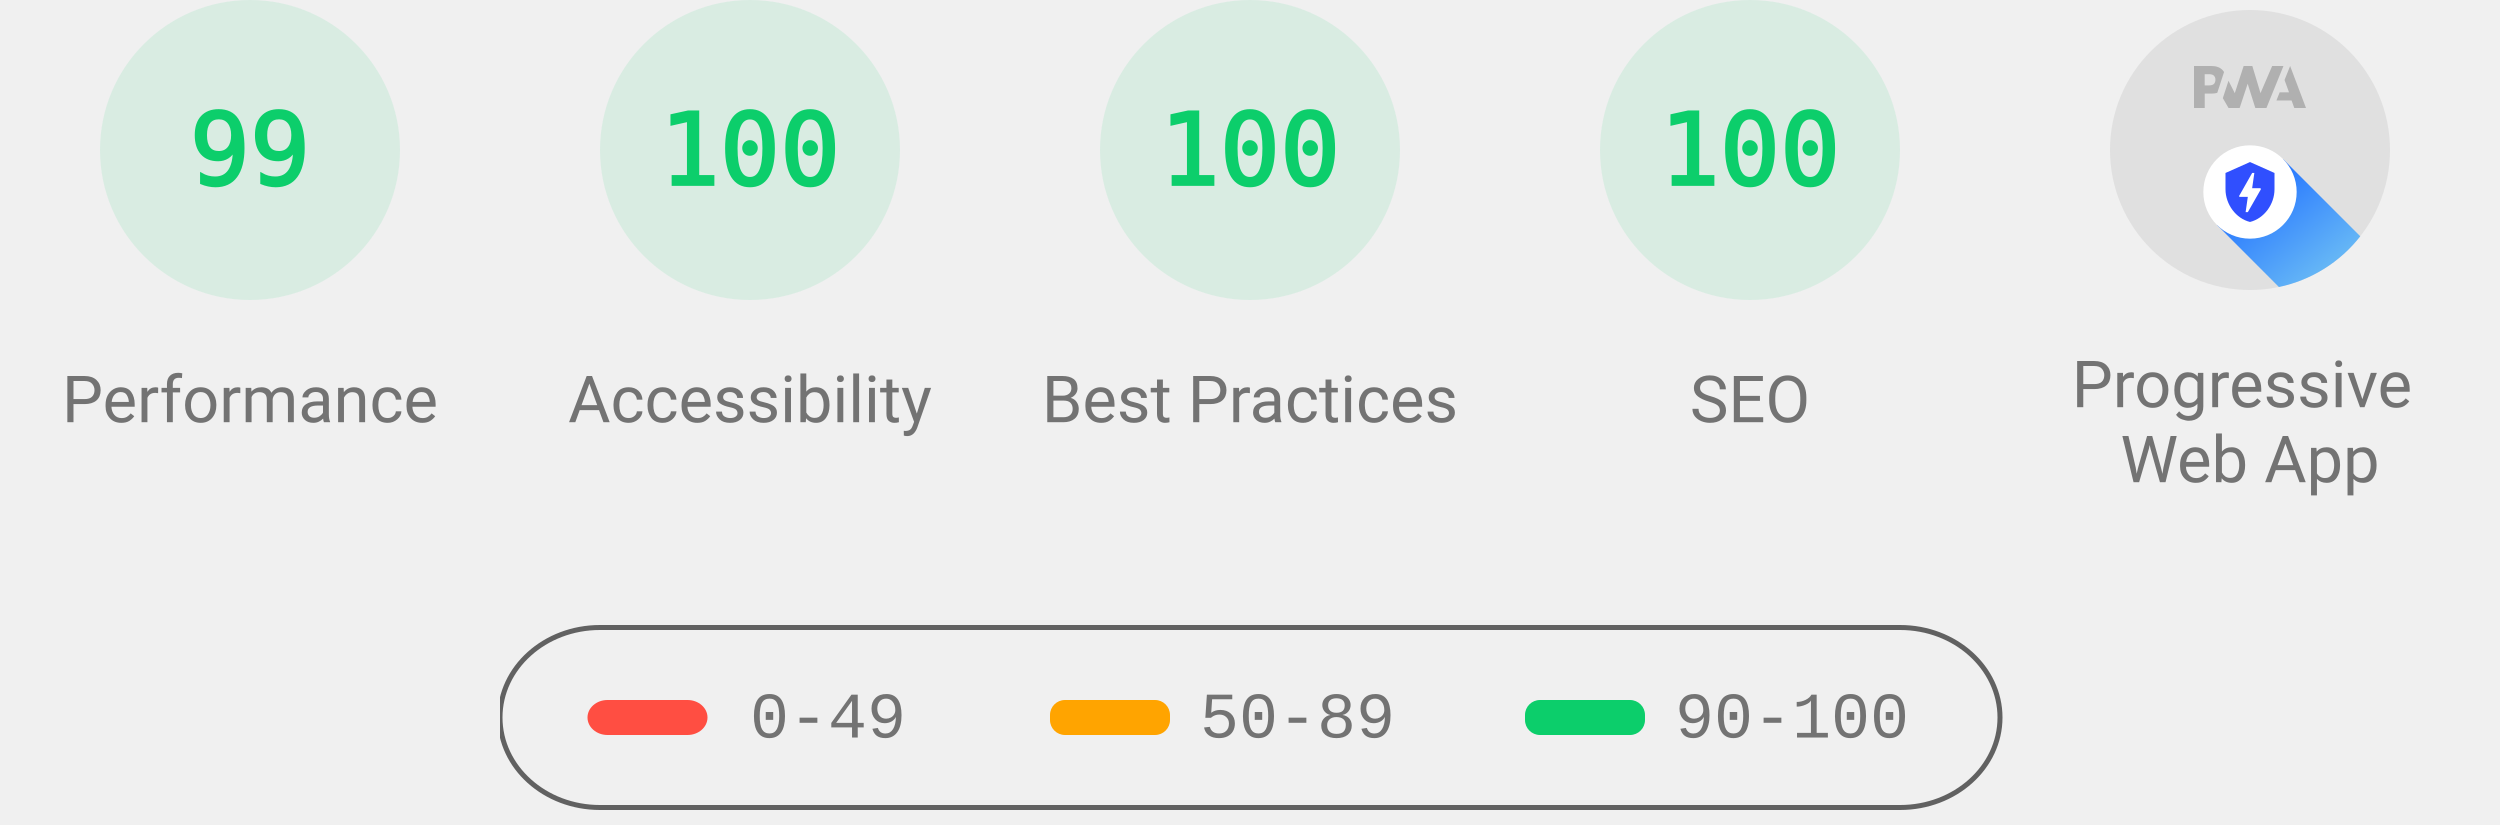
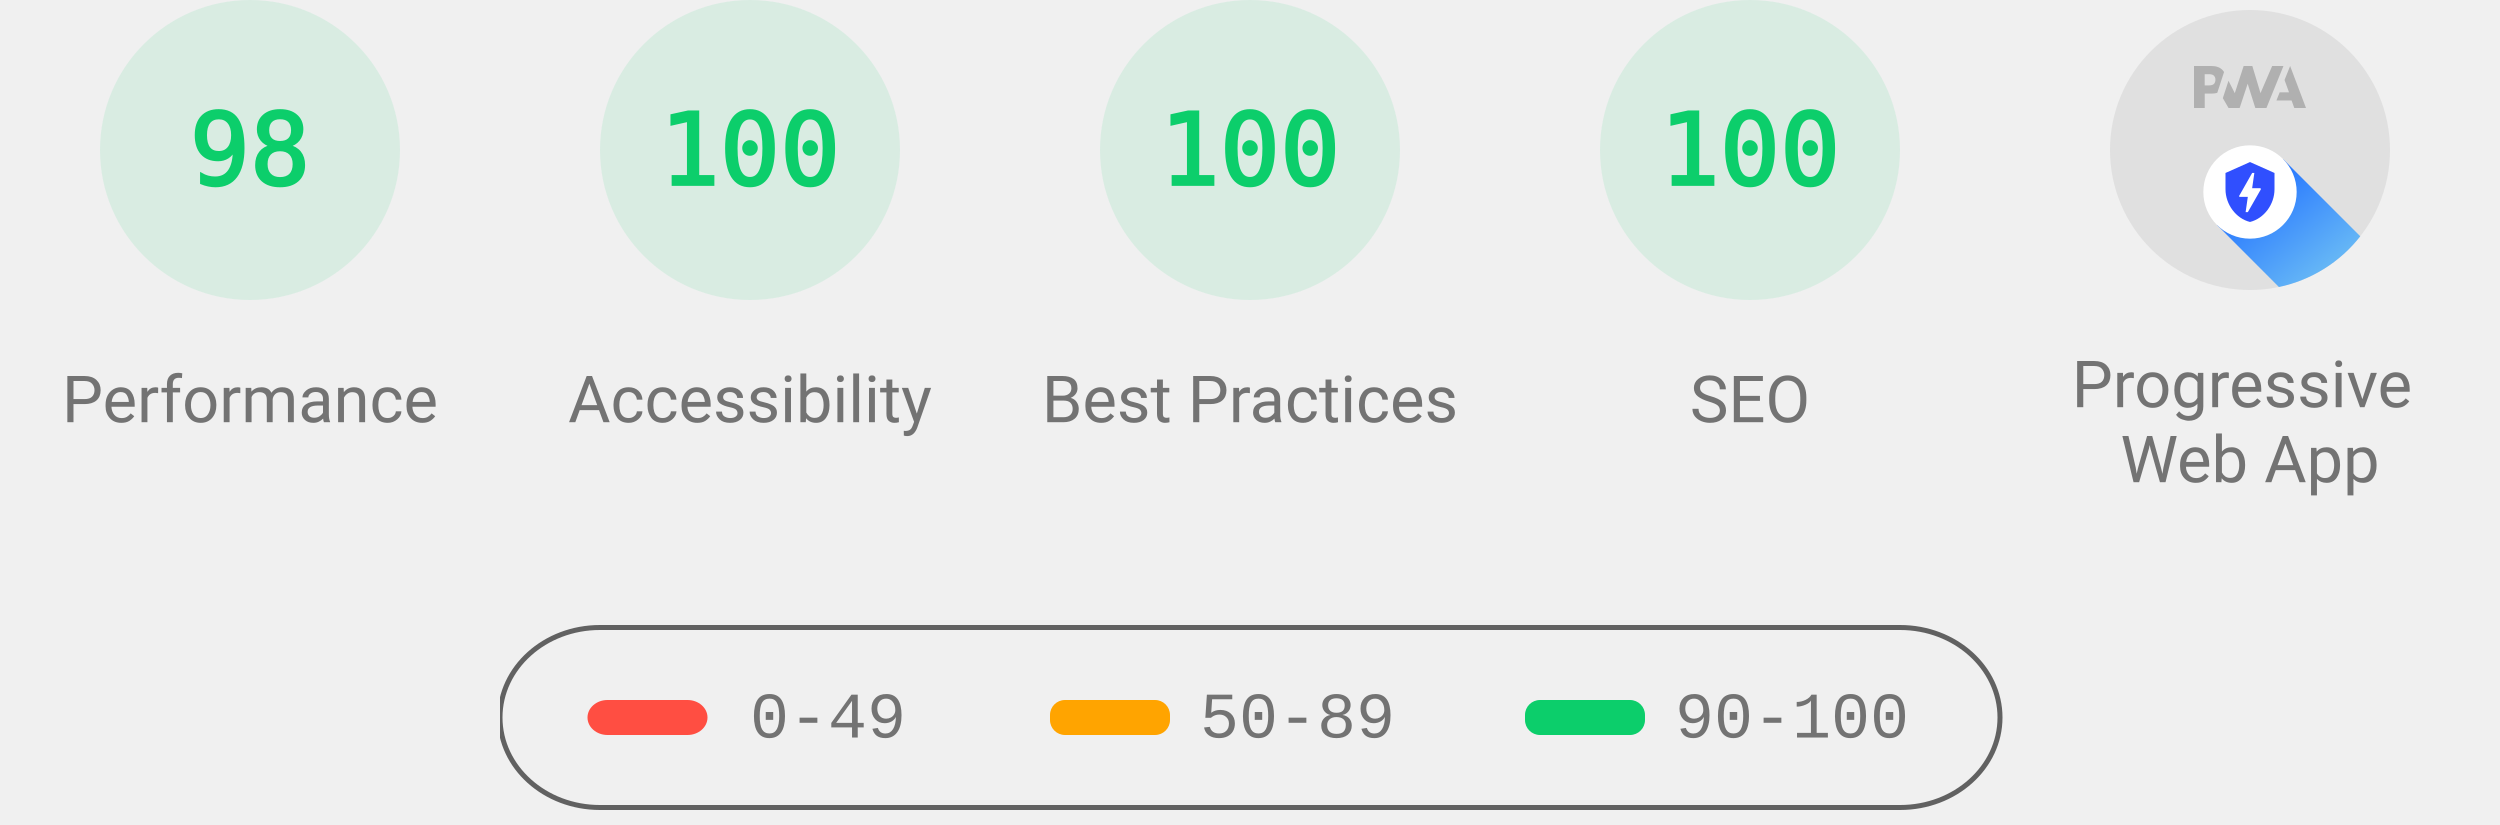
<svg xmlns="http://www.w3.org/2000/svg" class="theme--agnostic" fill="none" width="1000" height="330">
  <style>
			.gauge-base {
				opacity: 0.1
			}

			.gauge-arc {
				fill: none;
				animation-delay: 250ms;
				stroke-linecap: round;
				transform: rotate(-90deg);
				transform-origin: 100px 60px;
				animation: load-gauge 1s ease forwards
			}

			.guage-text {
				font-size: 40px;
				font-family: monospace;
				text-align: center
			}

			.guage-red {
				color: #ff4e42;
				fill: #ff4e42;
				stroke: #ff4e42
			}
			.guage-orange {
				color: #ffa400;
				fill: #ffa400;
				stroke: #ffa400
			}
			.guage-green {
				color: #0cce6b;
				fill: #0cce6b;
				stroke: #0cce6b
			}
			.theme--agnostic .guage-undefined {
				color: #5c5c5c;
				fill: #5c5c5c;
				stroke: #5c5c5c
			}
			.theme--light .guage-undefined {
				color: #1e1e1e;
				fill: #1e1e1e;
				stroke: #1e1e1e
			}
			.theme--dark .guage-undefined {
				color: #f5f5f5;
				fill: #f5f5f5;
				stroke: #f5f5f5
			}

			.guage-title {
				stroke: none;
				font-size: 26px;
				line-height: 26px;
				font-family: Roboto, Halvetica, Arial, sans-serif
			}
			.metric.guage-title {
				font-family: 'Courier New', Courier, monospace
			}
			.theme--agnostic .guage-title {
				color: #737373;
				fill: #737373
			}
			.theme--light .guage-title {
				color: #212121;
				fill: #212121
			}
			.theme--dark .guage-title {
				color: #f5f5f5;
				fill: #f5f5f5
			}

			@keyframes load-gauge {
				from {
					stroke-dasharray: 0 352.858
				}
			}
			.lh-gauge--pwa__disc {
				fill: #e0e0e0
			}
			.lh-gauge--pwa__logo {
				position: relative;
				fill: #b0b0b0
			}
			.lh-gauge--pwa__invisible {
				display: none
			}
			.lh-gauge--pwa__visible {
				display: inline
			}
			.guage-invisible {
				display: none
			}
			.lh-gauge--pwa__logo--primary-color {
				fill: #304ffe
			}
			.theme--agnostic .lh-gauge--pwa__logo--secondary-color {
				fill: #787878
			}
			.theme--light .lh-gauge--pwa__logo--secondary-color {
				fill: #3d3d3d
			}
			.theme--dark .lh-gauge--pwa__logo--secondary-color {
				fill: #d8b6b6
			}
			.theme--light #svg_2 {
				stroke: #00000022
			}
			.theme--agnostic #svg_2 {
				stroke: #616161
			}
			.theme--light #svg_2 {
				stroke: #00000022
			}
			.theme--dark #svg_2 {
				stroke: #f5f5f566
			}
		</style>
  <svg class="guage-div guage-perf guage-green" viewBox="0 0 200 200" width="200" height="200" x="0" y="0">
    <circle class="gauge-base" r="56" cx="100" cy="60" stroke-width="8" />
-     <circle class="gauge-arc guage-arc-1" r="56" cx="100" cy="60" stroke-width="8" style="stroke-dasharray: 348.339, 351.858;" />
-     <text class="guage-text" x="100px" y="60px" alignment-baseline="central" dominant-baseline="central" text-anchor="middle">99</text>
+     <circle class="gauge-arc guage-arc-1" r="56" cx="100" cy="60" stroke-width="8" style="stroke-dasharray: 344.821, 351.858;" />
+     <text class="guage-text" x="100px" y="60px" alignment-baseline="central" dominant-baseline="central" text-anchor="middle">98</text>
    <text class="guage-title" x="100px" y="160px" alignment-baseline="central" dominant-baseline="central" text-anchor="middle">Performance</text>
  </svg>
  <svg class="guage-div guage-acc guage-green" viewBox="0 0 200 200" width="200" height="200" x="200" y="0">
    <circle class="gauge-base" r="56" cx="100" cy="60" stroke-width="8" />
    <circle class="gauge-arc guage-arc-2" r="56" cx="100" cy="60" stroke-width="8" style="stroke-dasharray: 351.858, 351.858;" />
    <text class="guage-text" x="100px" y="60px" alignment-baseline="central" dominant-baseline="central" text-anchor="middle">100</text>
    <text class="guage-title" x="100px" y="160px" alignment-baseline="central" dominant-baseline="central" text-anchor="middle">Accessibility</text>
  </svg>
  <svg class="guage-div guage-best guage-green" viewBox="0 0 200 200" width="200" height="200" x="400" y="0">
    <circle class="gauge-base" r="56" cx="100" cy="60" stroke-width="8" />
    <circle class="gauge-arc guage-arc-3" r="56" cx="100" cy="60" stroke-width="8" style="stroke-dasharray: 351.858, 351.858;" />
    <text class="guage-text" x="100px" y="60px" alignment-baseline="central" dominant-baseline="central" text-anchor="middle">100</text>
    <text class="guage-title" x="100px" y="160px" alignment-baseline="central" dominant-baseline="central" text-anchor="middle">Best Practices</text>
  </svg>
  <svg class="guage-div guage-seo guage-green" viewBox="0 0 200 200" width="200" height="200" x="600" y="0">
    <circle class="gauge-base" r="56" cx="100" cy="60" stroke-width="8" />
    <circle class="gauge-arc guage-arc-4" r="56" cx="100" cy="60" stroke-width="8" style="stroke-dasharray: 351.858, 351.858;" />
    <text class="guage-text" x="100px" y="60px" alignment-baseline="central" dominant-baseline="central" text-anchor="middle">100</text>
    <text class="guage-title" x="100px" y="160px" alignment-baseline="central" dominant-baseline="central" text-anchor="middle">SEO</text>
  </svg>
  <svg class="guage-div guage-pwa " viewBox="0 0 200 200" width="200" height="200" x="800" y="0">
    <svg viewBox="0 0 60 60" width="112" height="112" x="44" y="4">
      <defs>
        <linearGradient id="lh-gauge--pwa__check-circle__gradient-0" x1="50%" y1="0%" x2="50%" y2="100%">
          <stop stop-color="#00C852" offset="0%" />
          <stop stop-color="#009688" offset="100%" />
        </linearGradient>
        <linearGradient id="lh-gauge--pwa__installable__shadow-gradient-0" x1="76.056%" x2="24.111%" y1="82.995%" y2="24.735%">
          <stop stop-color="#A5D6A7" offset="0%" />
          <stop stop-color="#80CBC4" offset="100%" />
        </linearGradient>
        <linearGradient id="lh-gauge--pwa__fast-reliable__shadow-gradient-0" x1="76.056%" y1="82.995%" x2="25.678%" y2="26.493%">
          <stop stop-color="#64B5F6" offset="0%" />
          <stop stop-color="#2979FF" offset="100%" />
        </linearGradient>
        <g id="lh-gauge--pwa__fast-reliable-badge-0">
          <circle fill="#FFFFFF" cx="10" cy="10" r="10" />
          <path fill="#304FFE" d="M10 3.58l5.25 2.34v3.5c0 3.23-2.24 6.26-5.25 7-3.01-.74-5.25-3.77-5.25-7v-3.5L10 3.58zm-.47 10.74l2.76-4.83.03-.07c.04-.08 0-.24-.22-.24h-1.64l.47-3.26h-.47l-2.7 4.77c-.02.01.05-.1-.04.05-.09.16-.1.31.18.31h1.63l-.47 3.27h.47z" />
        </g>
        <g id="lh-gauge--pwa__installable-badge-0">
          <circle fill="#FFFFFF" cx="10" cy="10" r="10" />
          <path fill="#009688" d="M10 4.167A5.835 5.835 0 0 0 4.167 10 5.835 5.835 0 0 0 10 15.833 5.835 5.835 0 0 0 15.833 10 5.835 5.835 0 0 0 10 4.167zm2.917 6.416h-2.334v2.334H9.417v-2.334H7.083V9.417h2.334V7.083h1.166v2.334h2.334v1.166z" />
        </g>
      </defs>
      <g stroke="none" fill-rule="nonzero">
        <circle class="lh-gauge--pwa__disc" cx="30" cy="30" r="30" />
        <g class="lh-gauge--pwa__logo">
          <path d="M35.66 19.39l.7-1.75h2L37.4 15 38.6 12l3.4 9h-2.51l-.58-1.61z" />
          <path d="M33.52 21l3.65-9h-2.42l-2.5 5.82L30.5 12h-1.86l-1.9 5.82-1.35-2.65-1.21 3.72L25.4 21h2.38l1.72-5.2 1.64 5.2z" />
          <path fill-rule="nonzero" d="M20.3 17.91h1.48c.45 0 .85-.05 1.2-.15l.39-1.18 1.07-3.3a2.64 2.64 0 0 0-.28-.37c-.55-.6-1.36-.91-2.42-.91H18v9h2.3V17.9zm1.96-3.84c.22.22.33.5.33.87 0 .36-.1.65-.29.87-.2.23-.59.35-1.15.35h-.86v-2.41h.87c.52 0 .89.1 1.1.32z" />
        </g>
        <rect class="lh-gauge--pwa__component lh-gauge--pwa__na-line lh-gauge--pwa__invisible" fill="#FFFFFF" x="20" y="32" width="20" height="4" rx="2" />
        <g class="lh-gauge--pwa__component lh-gauge--pwa__fast-reliable-badge lh-gauge--pwa__visible" transform="translate(20, 29)">
          <path fill="url(#lh-gauge--pwa__fast-reliable__shadow-gradient-0)" d="M33.63 19.49A30 30 0 0 1 16.2 30.36L3 17.14 17.14 3l16.49 16.49z" />
          <use href="#lh-gauge--pwa__fast-reliable-badge-0" />
        </g>
        <g class="lh-gauge--pwa__component lh-gauge--pwa__installable-badge lh-gauge--pwa__invisible" transform="translate(20, 29)">
          <path fill="url(#lh-gauge--pwa__installable__shadow-gradient-0)" d="M33.629 19.487c-4.272 5.453-10.391 9.39-17.415 10.869L3 17.142 17.142 3 33.63 19.487z" />
          <use href="#lh-gauge--pwa__installable-badge-0" />
        </g>
        <g class="lh-gauge--pwa__component lh-gauge--pwa__fast-reliable-installable-badges lh-gauge--pwa__invisible">
          <g transform="translate(8, 29)">
            <path fill="url(#lh-gauge--pwa__fast-reliable__shadow-gradient-0)" d="M16.321 30.463L3 17.143 17.142 3l22.365 22.365A29.864 29.864 0 0 1 22 31c-1.942 0-3.84-.184-5.679-.537z" />
            <use href="#lh-gauge--pwa__fast-reliable-badge-0" />
          </g>
          <g transform="translate(32, 29)">
            <path fill="url(#lh-gauge--pwa__installable__shadow-gradient-0)" d="M25.982 11.84a30.107 30.107 0 0 1-13.08 15.203L3 17.143 17.142 3l8.84 8.84z" />
            <use href="#lh-gauge--pwa__installable-badge-0" />
          </g>
        </g>
        <g class="lh-gauge--pwa__component lh-gauge--pwa__check-circle lh-gauge--pwa__invisible" transform="translate(18, 28)">
          <circle fill="#FFFFFF" cx="12" cy="12" r="12" />
          <path fill="url(#lh-gauge--pwa__check-circle__gradient-0)" d="M12 2a10 10 0 1 0 0 20 10 10 0 0 0 0-20zm-2 15l-5-5 1.41-1.41L10 14.17l7.59-7.59L19 8l-9 9z" />
        </g>
      </g>
    </svg>
    <text class="guage-title" y="160px" alignment-baseline="central" dominant-baseline="central" text-anchor="middle">
      <tspan x="100px" dy="-6px">Progressive</tspan>
      <tspan x="100px" dy="30px">Web App</tspan>
    </text>
  </svg>
  <svg width="604" height="76" x="200" y="250">
    <g>
      <rect fill="none" id="canvas_background" height="80" width="604" y="-1" x="-1" />
      <g display="none" overflow="visible" y="0" x="0" height="100%" width="100%" id="canvasGrid">
        <rect fill="url(#gridpattern)" stroke-width="0" y="0" x="0" height="100%" width="100%" />
      </g>
    </g>
    <g>
      <rect fill-opacity="0" stroke-width="2" rx="40" id="svg_2" height="72" width="600" y="1" x="0" fill="#000000" />
      <rect stroke="#000" rx="8" id="svg_3" height="14" width="48" y="30" x="35" stroke-opacity="null" stroke-width="0" fill="#ff4e42" />
      <rect stroke="#000" rx="6" id="svg_4" height="14" width="48" y="30" x="220" stroke-opacity="null" stroke-width="0" fill="#ffa400" />
      <rect stroke="#000" rx="6" id="svg_5" height="14" width="48" y="30" x="410" stroke-opacity="null" stroke-width="0" fill="#0cce6b" />
      <text class="metric guage-title" xml:space="preserve" text-anchor="start" font-size="26" id="svg_6" y="45" x="100" stroke-opacity="null" stroke-width="0" stroke="#000">0-49</text>
      <text class="metric guage-title" xml:space="preserve" text-anchor="start" font-size="26" id="svg_7" y="45" x="280" stroke-opacity="null" stroke-width="0" stroke="#000">50-89</text>
      <text class="metric guage-title" xml:space="preserve" text-anchor="start" font-size="26" id="svg_8" y="45" x="470" stroke-opacity="null" stroke-width="0" stroke="#000">90-100</text>
    </g>
  </svg>
</svg>
